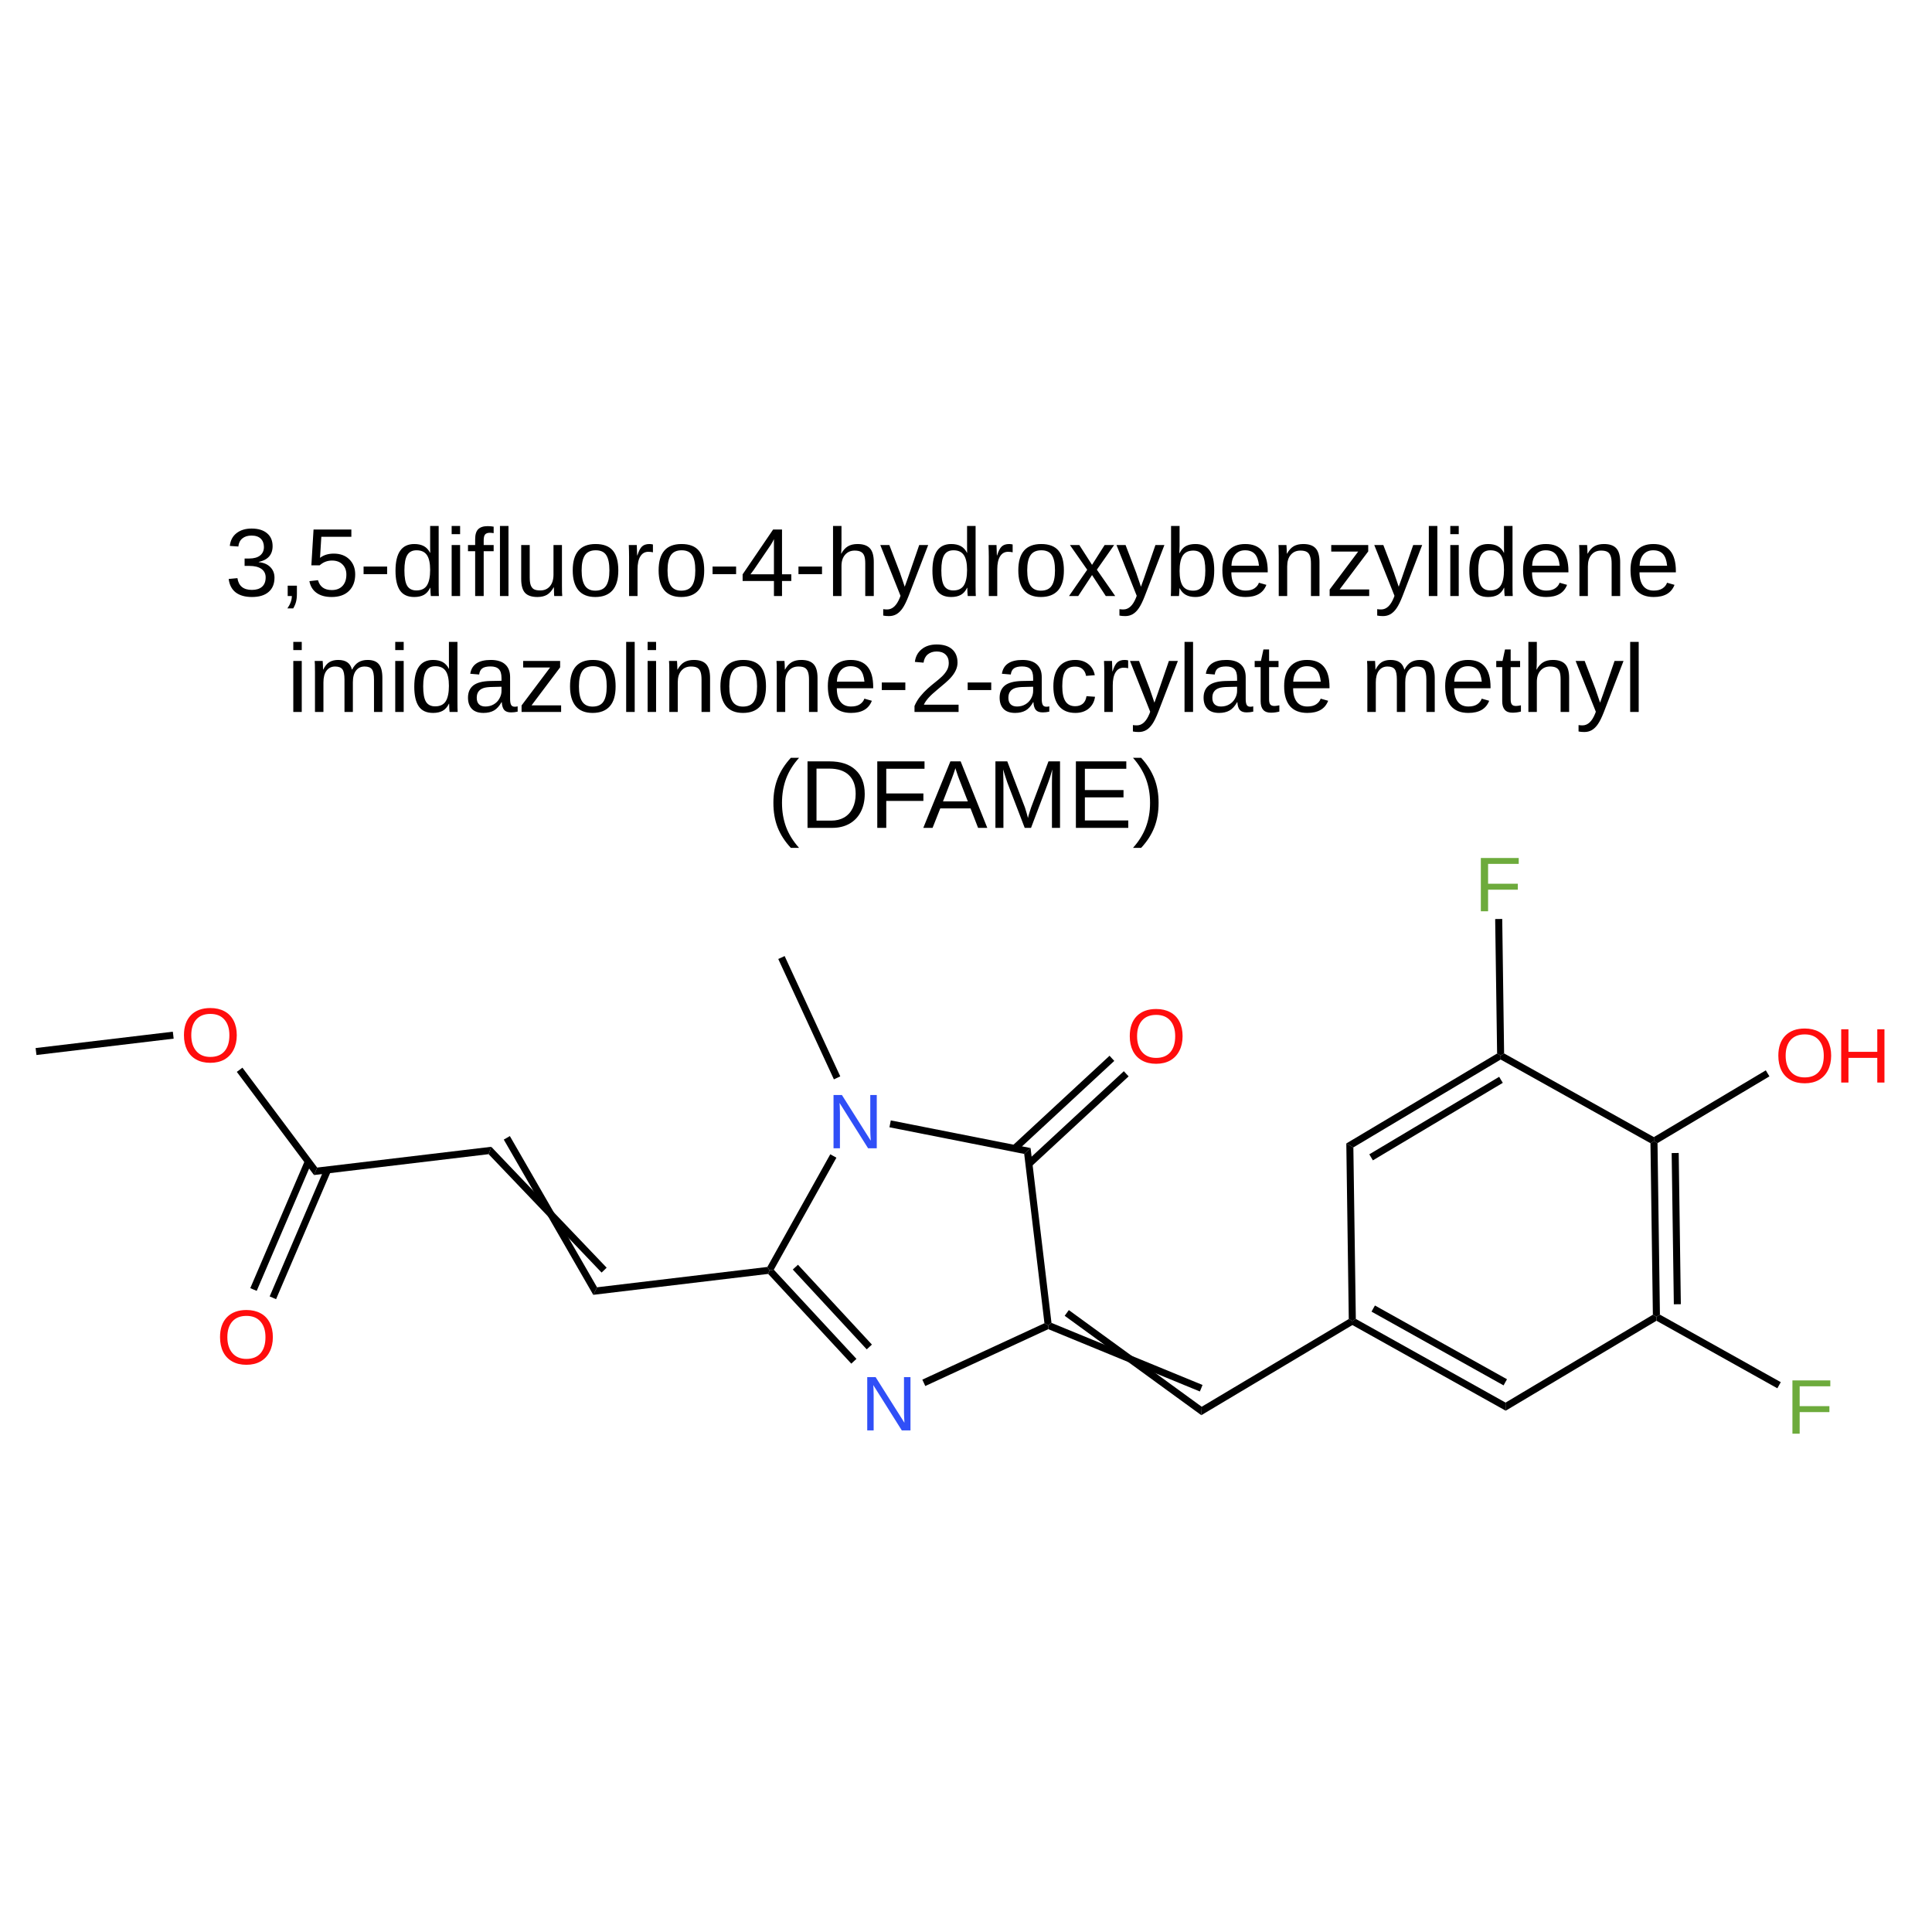
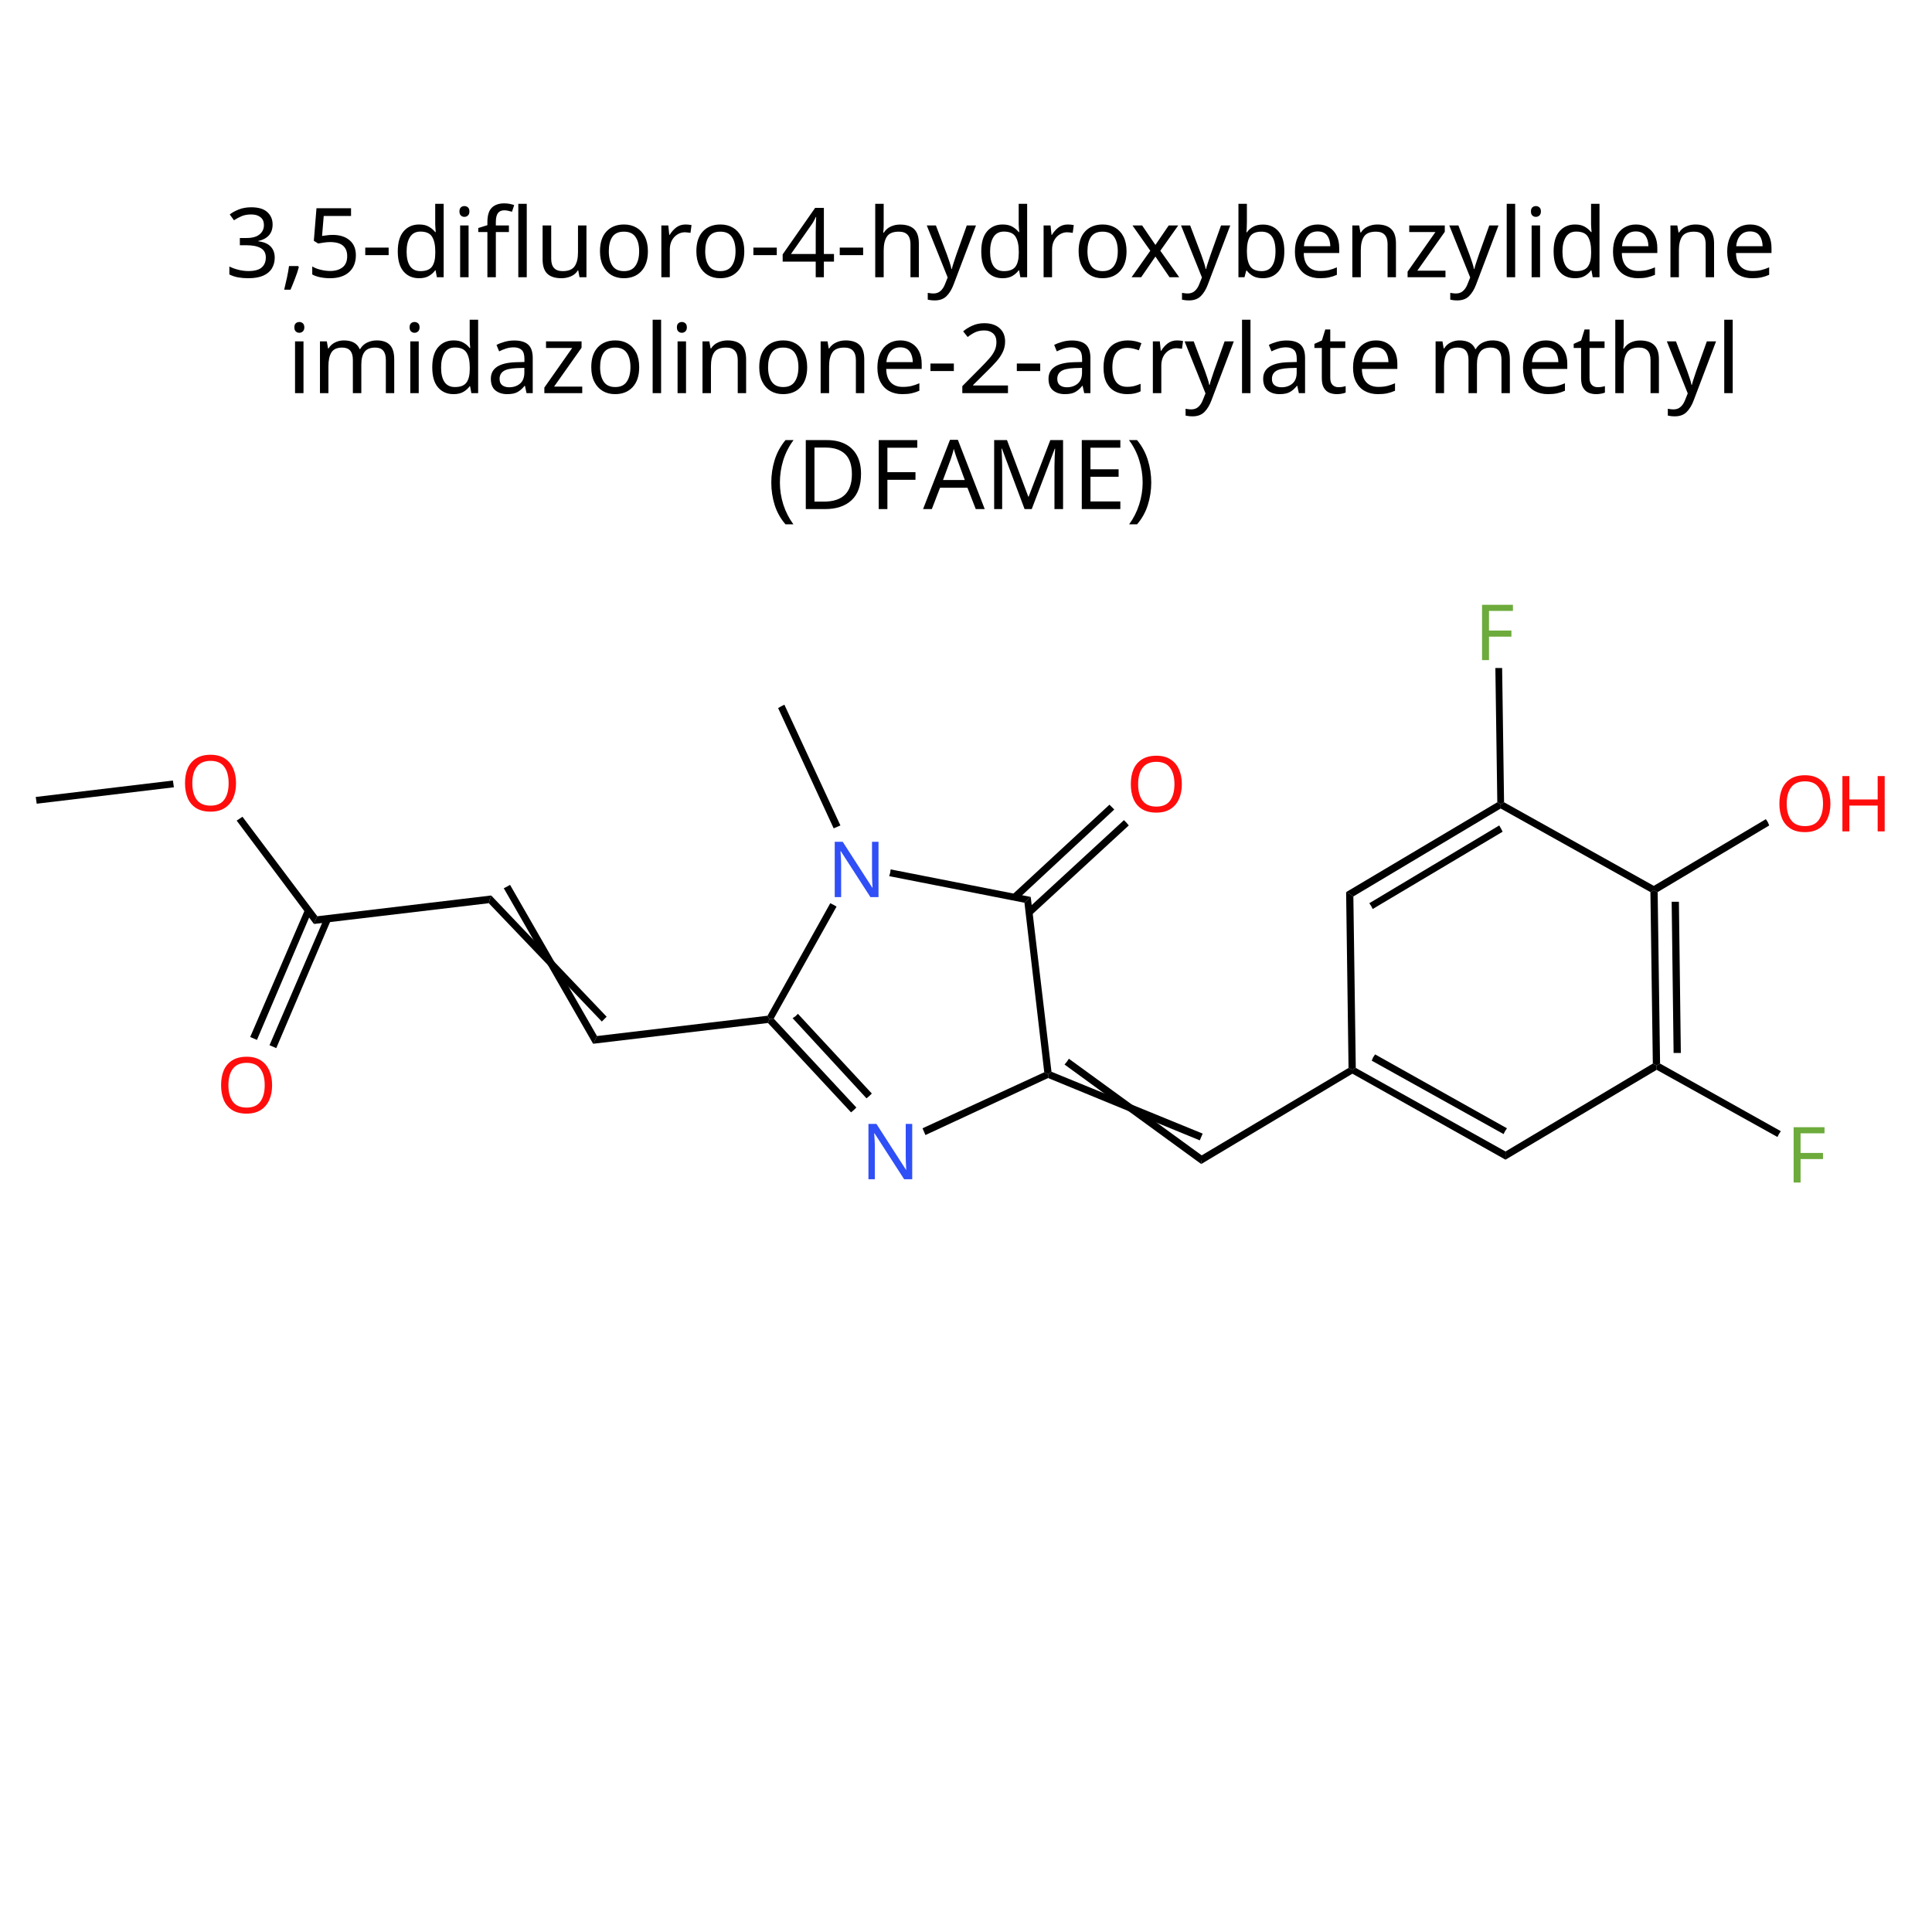
- <svg xmlns="http://www.w3.org/2000/svg" id="图层_1" data-name="图层 1" viewBox="0 0 400 400">
-   <defs>
-     <style>.cls-1,.cls-2,.cls-3,.cls-4{isolation:isolate;}.cls-2,.cls-3,.cls-4{font-size:16.03px;}.cls-2{fill:#304ff7;}.cls-2,.cls-3,.cls-4,.cls-5{font-family:ArialMT, Arial;}.cls-3{fill:#6dab3c;}.cls-4{fill:#ff0d0d;}.cls-5{font-size:20px;}.cls-6{letter-spacing:-0.06em;}</style>
-   </defs>
-   <polygon points="162.45 197.94 173.97 222.85 173.31 223.16 172.65 223.47 161.13 198.55 161.79 198.25 162.45 197.94" />
-   <g class="cls-1">
-     <text class="cls-2" transform="translate(171.26 237.74)">N</text>
+ <svg xmlns="http://www.w3.org/2000/svg" version="1.1" id="图层_1" x="0px" y="0px" viewBox="0 0 400 400" style="enable-background:new 0 0 400 400;" xml:space="preserve">
+   <style type="text/css">
+ 	.st0{fill:#304FF7;}
+ 	.st1{font-family:'ArialMT';}
+ 	.st2{font-size:16.03px;}
+ 	.st3{fill:#6DAB3C;}
+ 	.st4{fill:#FF0D0D;}
+ 	.st5{font-size:20px;}
+ 	.st6{letter-spacing:-1;}
+ </style>
+   <polygon points="162.4,145.9 174,170.9 173.3,171.2 172.6,171.5 161.1,146.6 161.8,146.2 " />
+   <g>
+     <text transform="matrix(1 0 0 1 171.26 185.74)" class="st0 st1 st2">N</text>
  </g>
-   <polygon points="173.17 239.69 160.21 262.88 159.32 262.99 158.87 262.31 171.9 238.98 172.53 239.33 173.17 239.69" />
-   <polygon points="165.21 261.85 180.52 278.38 179.99 278.87 179.45 279.37 164.14 262.84 164.67 262.35 165.21 261.85" />
-   <polygon points="160.21 262.88 177.32 281.34 176.78 281.84 176.25 282.33 159.04 263.75 159.32 262.99 160.21 262.88" />
-   <g class="cls-1">
-     <text class="cls-2" transform="translate(178.24 296.15)">N</text>
+   <polygon points="173.2,187.7 160.2,210.9 159.3,211 158.9,210.3 171.9,187 172.5,187.3 " />
+   <polygon points="165.2,209.9 180.5,226.4 180,226.9 179.4,227.4 164.1,210.8 164.7,210.4 " />
+   <polygon points="160.2,210.9 177.3,229.3 176.8,229.8 176.2,230.3 159,211.8 159.3,211 " />
+   <g>
+     <text transform="matrix(1 0 0 1 178.24 244.15)" class="st0 st1 st2">N</text>
  </g>
-   <polygon points="190.96 285.64 216.24 273.96 217.03 274.4 217.04 275.19 191.57 286.96 191.27 286.31 190.96 285.64" />
-   <polygon points="221.29 271.24 248.8 291.25 248.76 292.13 248.72 293 220.43 272.42 220.86 271.83 221.29 271.24" />
-   <polygon points="217.7 273.89 248.97 286.74 248.7 287.42 248.42 288.09 217.04 275.19 217.03 274.4 217.7 273.89" />
-   <polygon points="248.8 291.25 279.25 273.09 279.99 273.5 280 274.34 248.72 293 248.76 292.13 248.8 291.25" />
-   <polygon points="284.67 270.29 312.01 285.56 311.65 286.19 311.3 286.83 283.96 271.56 284.31 270.92 284.67 270.29" />
-   <polygon points="280.71 273.07 311.71 290.39 311.72 291.23 311.74 292.07 280 274.34 279.99 273.5 280.71 273.07" />
-   <polygon points="311.71 290.39 342.21 272.2 342.95 272.61 342.96 273.45 311.74 292.07 311.72 291.23 311.71 290.39" />
-   <polygon points="342.21 272.2 341.71 236.69 342.43 236.26 343.17 236.67 343.67 272.18 342.95 272.61 342.21 272.2" />
-   <polygon points="346.55 270.04 346.1 238.73 346.83 238.72 347.56 238.71 348 270.02 347.27 270.03 346.55 270.04" />
-   <polygon points="341.71 236.69 310.7 219.37 310.69 218.53 311.41 218.1 342.42 235.42 342.43 236.26 341.71 236.69" />
-   <polygon points="311.14 224.19 284.24 240.24 283.87 239.61 283.5 238.99 310.39 222.94 310.76 223.57 311.14 224.19" />
-   <polygon points="310.7 219.37 280.2 237.56 279.47 237.15 278.74 236.74 309.96 218.12 310.69 218.53 310.7 219.37" />
-   <polygon points="280.2 237.56 280.71 273.07 279.99 273.5 279.25 273.09 278.74 236.74 279.47 237.15 280.2 237.56" />
-   <polygon points="309.96 218.12 309.56 190.28 310.29 190.27 311.02 190.26 311.41 218.1 310.69 218.53 309.96 218.12" />
-   <g class="cls-1">
-     <text class="cls-3" transform="translate(305.28 188.67)">F</text>
+   <polygon points="191,233.6 216.2,222 217,222.4 217,223.2 191.6,235 191.3,234.3 " />
+   <polygon points="221.3,219.2 248.8,239.2 248.8,240.1 248.7,241 220.4,220.4 220.9,219.8 " />
+   <polygon points="217.7,221.9 249,234.7 248.7,235.4 248.4,236.1 217,223.2 217,222.4 " />
+   <polygon points="248.8,239.2 279.2,221.1 280,221.5 280,222.3 248.7,241 248.8,240.1 " />
+   <polygon points="284.7,218.3 312,233.6 311.6,234.2 311.3,234.8 284,219.6 284.3,218.9 " />
+   <polygon points="280.7,221.1 311.7,238.4 311.7,239.2 311.7,240.1 280,222.3 280,221.5 " />
+   <polygon points="311.7,238.4 342.2,220.2 343,220.6 343,221.5 311.7,240.1 311.7,239.2 " />
+   <polygon points="342.2,220.2 341.7,184.7 342.4,184.3 343.2,184.7 343.7,220.2 343,220.6 " />
+   <polygon points="346.5,218 346.1,186.7 346.8,186.7 347.6,186.7 348,218 347.3,218 " />
+   <polygon points="341.7,184.7 310.7,167.4 310.7,166.5 311.4,166.1 342.4,183.4 342.4,184.3 " />
+   <polygon points="311.1,172.2 284.2,188.2 283.9,187.6 283.5,187 310.4,170.9 310.8,171.6 " />
+   <polygon points="310.7,167.4 280.2,185.6 279.5,185.1 278.7,184.7 310,166.1 310.7,166.5 " />
+   <polygon points="280.2,185.6 280.7,221.1 280,221.5 279.2,221.1 278.7,184.7 279.5,185.1 " />
+   <polygon points="310,166.1 309.6,138.3 310.3,138.3 311,138.3 311.4,166.1 310.7,166.5 " />
+   <g>
+     <text transform="matrix(1 0 0 1 305.28 136.67)" class="st3 st1 st2">F</text>
  </g>
-   <polygon points="342.42 235.42 365.59 221.6 365.96 222.22 366.34 222.85 343.17 236.67 342.43 236.26 342.42 235.42" />
-   <g class="cls-1">
-     <text class="cls-4" transform="translate(367.42 224.13)">O</text>
-     <text class="cls-4" transform="translate(379.89 224.13)">H</text>
+   <polygon points="342.4,183.4 365.6,169.6 366,170.2 366.3,170.9 343.2,184.7 342.4,184.3 " />
+   <g>
+     <text transform="matrix(1 0 0 1 367.42 172.13)" class="st4 st1 st2">O</text>
+     <text transform="matrix(1 0 0 1 379.89 172.13)" class="st4 st1 st2">H</text>
  </g>
-   <polygon points="343.67 272.18 368.69 286.16 368.34 286.79 367.98 287.43 342.96 273.45 342.95 272.61 343.67 272.18" />
-   <g class="cls-1">
-     <text class="cls-3" transform="translate(369.79 296.83)">F</text>
+   <polygon points="343.7,220.2 368.7,234.2 368.3,234.8 368,235.4 343,221.5 343,220.6 " />
+   <g>
+     <text transform="matrix(1 0 0 1 369.79 244.83)" class="st3 st1 st2">F</text>
  </g>
-   <polygon points="216.24 273.96 212.05 238.91 212.71 238.3 213.37 237.69 217.7 273.89 217.03 274.4 216.24 273.96" />
-   <polygon points="209.57 237.24 229.72 218.58 230.21 219.12 230.7 219.65 210.56 238.31 210.07 237.78 209.57 237.24" />
-   <polygon points="212.54 240.44 232.68 221.78 233.17 222.32 233.67 222.85 213.53 241.51 213.03 240.98 212.54 240.44" />
-   <g class="cls-1">
-     <text class="cls-4" transform="translate(233.14 220.09)">O</text>
+   <polygon points="216.2,222 212.1,186.9 212.7,186.3 213.4,185.7 217.7,221.9 217,222.4 " />
+   <polygon points="209.6,185.2 229.7,166.6 230.2,167.1 230.7,167.6 210.6,186.3 210.1,185.8 " />
+   <polygon points="212.5,188.4 232.7,169.8 233.2,170.3 233.7,170.9 213.5,189.5 213,189 " />
+   <g>
+     <text transform="matrix(1 0 0 1 233.14 168.09)" class="st4 st1 st2">O</text>
  </g>
-   <polygon points="212.05 238.91 184.15 233.39 184.29 232.68 184.43 231.97 213.37 237.69 212.71 238.3 212.05 238.91" />
-   <polygon points="159.04 263.75 122.83 268.08 123.22 267.3 123.61 266.52 158.87 262.31 159.32 262.99 159.04 263.75" />
-   <polygon points="122.83 268.08 104.3 235.94 104.93 235.58 105.56 235.21 123.61 266.52 123.22 267.3 122.83 268.08" />
-   <polygon points="124.55 263.47 101.16 238.96 101.44 238.19 101.71 237.43 125.6 262.46 125.08 262.97 124.55 263.47" />
-   <polygon points="101.16 238.96 65.01 243.28 65.34 242.5 65.67 241.73 101.71 237.43 101.44 238.19 101.16 238.96" />
-   <polygon points="68.51 242.49 57.16 268.98 56.49 268.69 55.83 268.41 67.17 241.92 67.84 242.21 68.51 242.49" />
-   <polygon points="64.5 240.77 53.15 267.26 52.48 266.98 51.82 266.69 63.16 240.2 63.83 240.49 64.5 240.77" />
-   <g class="cls-1">
-     <text class="cls-4" transform="translate(44.79 282.41)">O</text>
+   <polygon points="212.1,186.9 184.1,181.4 184.3,180.7 184.4,180 213.4,185.7 212.7,186.3 " />
+   <polygon points="159,211.8 122.8,216.1 123.2,215.3 123.6,214.5 158.9,210.3 159.3,211 " />
+   <polygon points="122.8,216.1 104.3,183.9 104.9,183.6 105.6,183.2 123.6,214.5 123.2,215.3 " />
+   <polygon points="124.6,211.5 101.2,187 101.4,186.2 101.7,185.4 125.6,210.5 125.1,211 " />
+   <polygon points="101.2,187 65,191.3 65.3,190.5 65.7,189.7 101.7,185.4 101.4,186.2 " />
+   <polygon points="68.5,190.5 57.2,217 56.5,216.7 55.8,216.4 67.2,189.9 67.8,190.2 " />
+   <polygon points="64.5,188.8 53.2,215.3 52.5,215 51.8,214.7 63.2,188.2 63.8,188.5 " />
+   <g>
+     <text transform="matrix(1 0 0 1 44.79 230.41)" class="st4 st1 st2">O</text>
  </g>
-   <polygon points="65.01 243.28 49.03 221.92 49.61 221.49 50.19 221.05 65.67 241.73 65.34 242.5 65.01 243.28" />
-   <g class="cls-1">
-     <text class="cls-4" transform="translate(37.32 219.89)">O</text>
+   <polygon points="65,191.3 49,169.9 49.6,169.5 50.2,169.1 65.7,189.7 65.3,190.5 " />
+   <g>
+     <text transform="matrix(1 0 0 1 37.32 167.89)" class="st4 st1 st2">O</text>
  </g>
-   <polygon points="35.95 215.04 7.55 218.43 7.46 217.71 7.37 216.99 35.78 213.6 35.87 214.32 35.95 215.04" />
-   <text class="cls-5" transform="translate(46.58 123.4)">3,5-difluoro-4-hydroxybenzylidene <tspan x="12.8" y="24">imidazolinone-2-acrylate methyl</tspan>
-     <tspan x="112.31" y="48">(D</tspan>
-     <tspan class="cls-6" x="133.41" y="48">F</tspan>
-     <tspan x="144.53" y="48">AME)</tspan>
-   </text>
+   <polygon points="36,163 7.6,166.4 7.5,165.7 7.4,165 35.8,161.6 35.9,162.3 " />
+   <text transform="matrix(1 0 0 1 46.582 57.4)" class="st1 st5">3,5-difluoro-4-hydroxybenzylidene </text>
+   <text transform="matrix(1 0 0 1 59.382 81.4)" class="st1 st5">imidazolinone-2-acrylate methyl</text>
+   <text transform="matrix(1 0 0 1 158.892 105.4)" class="st1 st5">(D</text>
+   <text transform="matrix(1 0 0 1 179.992 105.4)" class="st1 st5 st6">F</text>
+   <text transform="matrix(1 0 0 1 191.112 105.4)" class="st1 st5">AME)</text>
</svg>
